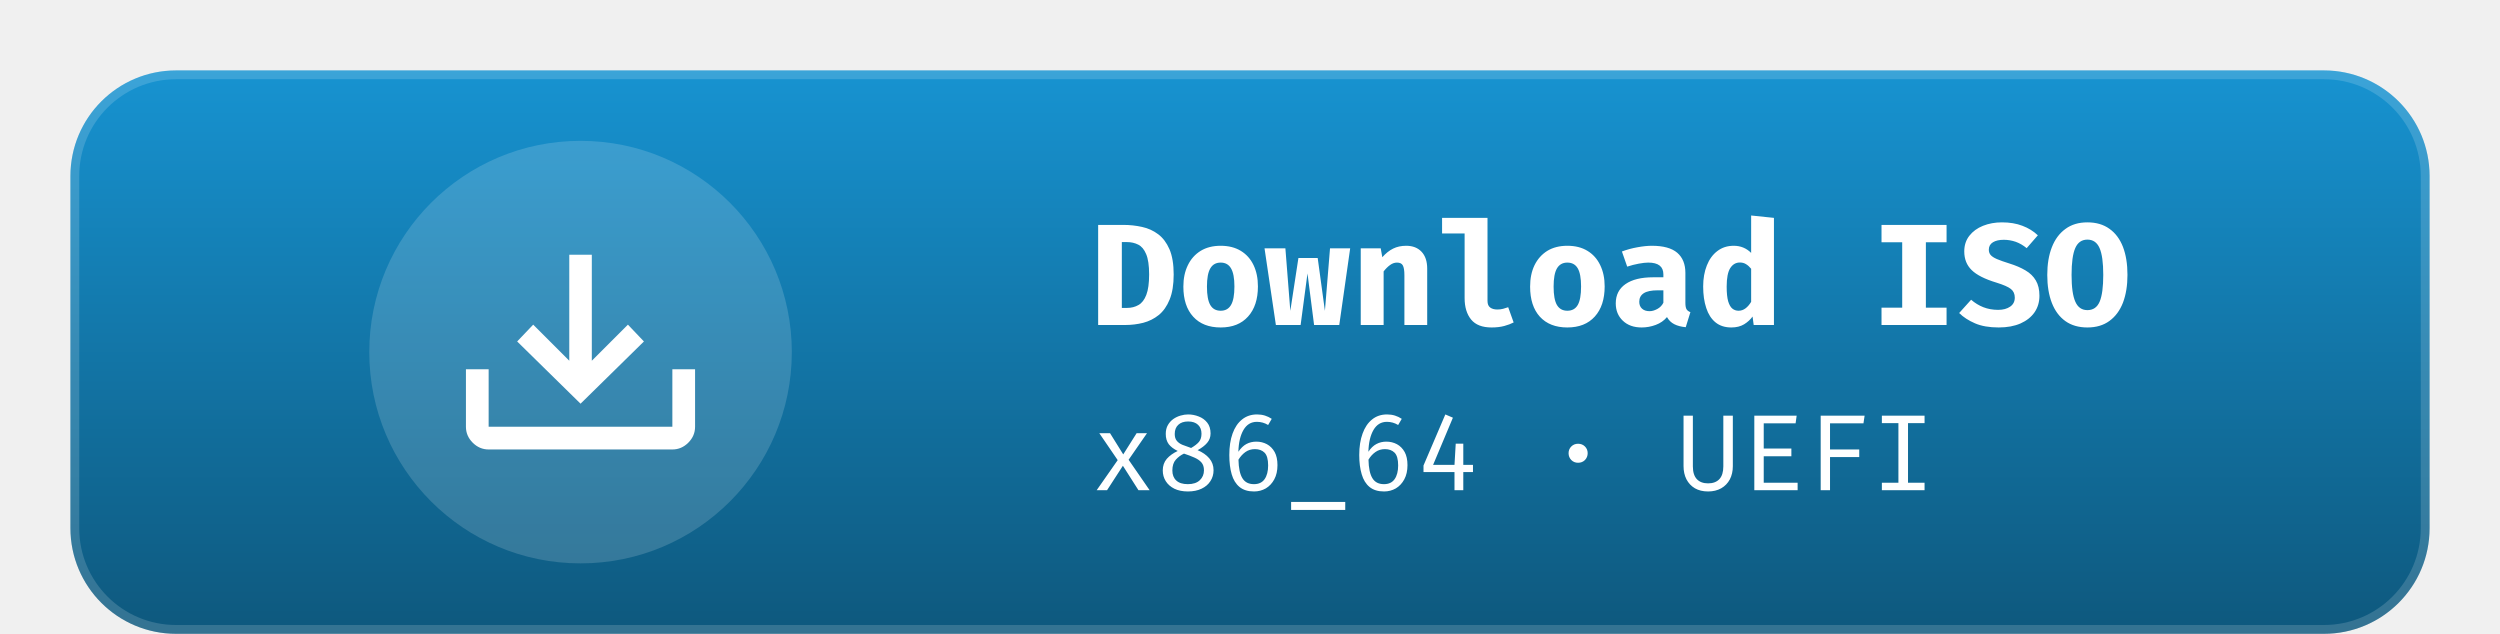
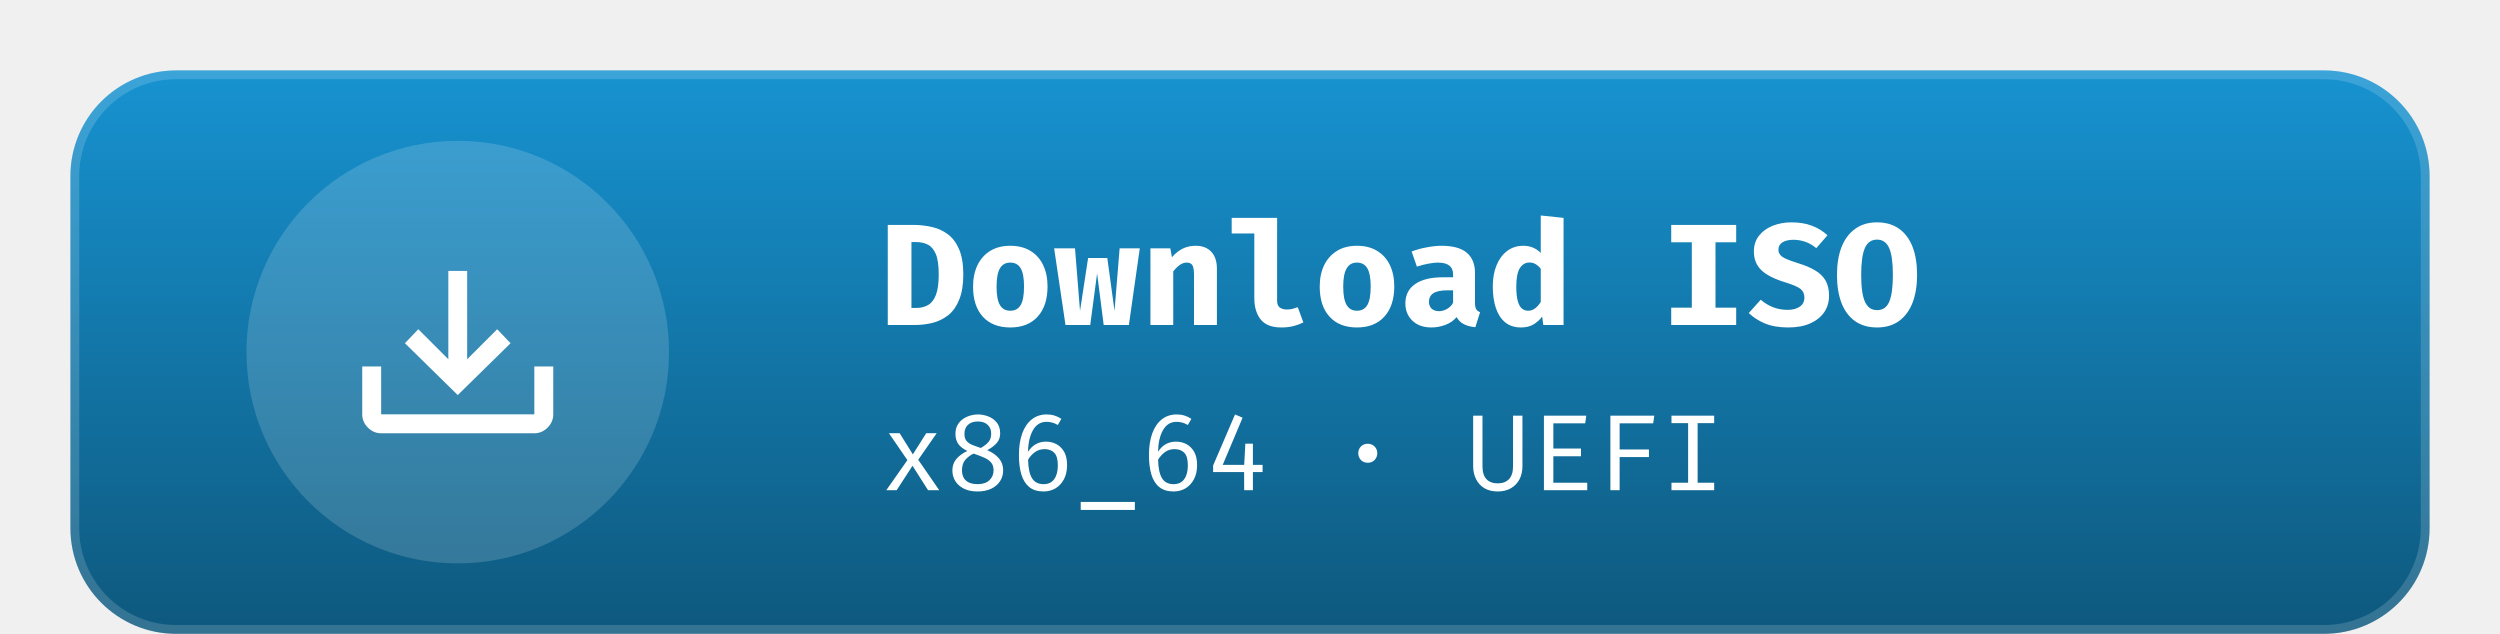
<svg xmlns="http://www.w3.org/2000/svg" width="284" height="72" viewBox="0 0 284 72">
  <g transform="translate(8 8)">
    <defs>
      <linearGradient id="fill" x1="0" y1="0" x2="0" y2="1">
        <stop offset="0" stop-color="#1793d1" />
        <stop offset="1" stop-color="#0e587d" />
      </linearGradient>
    </defs>
    <rect width="268" height="64" rx="12" fill="url(#fill)" />
    <rect x=".5" y=".5" width="267" height="63" rx="11.5" fill="none" stroke="#fff" stroke-opacity=".16" />
-     <circle cx="57.95" cy="32" r="24" fill="#fff" fill-opacity=".16" />
-     <path fill="#fff" d="M44.93 33.95H47.51V40.48H68.38V33.95H70.96V40.48Q70.96 41.52 70.19 42.29Q69.42 43.06 68.38 43.06H47.51Q46.47 43.06 45.7 42.29Q44.93 41.52 44.93 40.48ZM57.95 37.86 65.15 30.79 63.33 28.88 59.23 32.98V20.94H56.67V32.98L52.57 28.88L50.75 30.79Z" />
-     <path fill="#fff" d="M125.33 23.18Q125.33 24.91 124.87 26.03Q124.41 27.16 123.63 27.79Q122.86 28.41 121.87 28.67Q120.88 28.92 119.82 28.92H116.75V17.55H119.62Q120.71 17.55 121.74 17.78Q122.76 18 123.57 18.61Q124.37 19.21 124.85 20.31Q125.33 21.42 125.33 23.18ZM122.54 23.18Q122.54 21.65 122.2 20.86Q121.87 20.07 121.3 19.79Q120.73 19.5 120.02 19.5H119.44V26.98H120.02Q120.76 26.98 121.33 26.65Q121.9 26.33 122.22 25.5Q122.54 24.67 122.54 23.18ZM130.67 19.92Q132.01 19.92 132.96 20.5Q133.9 21.07 134.4 22.11Q134.9 23.15 134.9 24.54Q134.9 26.72 133.78 27.96Q132.67 29.2 130.67 29.2Q128.66 29.2 127.55 27.98Q126.43 26.76 126.43 24.56Q126.43 23.17 126.94 22.13Q127.44 21.09 128.39 20.5Q129.34 19.92 130.67 19.92ZM130.67 21.83Q129.87 21.83 129.49 22.49Q129.11 23.14 129.11 24.56Q129.11 26 129.49 26.65Q129.87 27.3 130.67 27.3Q131.46 27.3 131.84 26.65Q132.23 26 132.23 24.54Q132.23 23.13 131.84 22.48Q131.46 21.83 130.67 21.83ZM144.14 28.92H141.28L140.53 23.06L139.75 28.92H136.94L135.65 20.21H138.02L138.58 27.31L139.5 21.31H141.69L142.51 27.31L143.09 20.21H145.38ZM146.58 28.92V20.21H148.85L149.03 21.22Q149.61 20.56 150.26 20.24Q150.91 19.92 151.74 19.92Q152.85 19.92 153.49 20.6Q154.13 21.28 154.13 22.52V28.92H151.54V23.27Q151.54 22.47 151.36 22.15Q151.19 21.83 150.7 21.83Q150.29 21.83 149.92 22.1Q149.55 22.36 149.18 22.83V28.92ZM160.98 16.75V26.18Q160.98 26.71 161.28 26.93Q161.58 27.16 162.1 27.16Q162.44 27.16 162.75 27.08Q163.06 27 163.33 26.9L163.95 28.63Q163.51 28.86 162.89 29.03Q162.26 29.2 161.44 29.2Q159.86 29.2 159.12 28.3Q158.38 27.39 158.38 25.86V18.52H155.82V16.75ZM170.05 19.92Q171.4 19.92 172.34 20.5Q173.28 21.07 173.78 22.11Q174.29 23.15 174.29 24.54Q174.29 26.72 173.17 27.96Q172.05 29.2 170.05 29.2Q168.05 29.2 166.93 27.98Q165.82 26.76 165.82 24.56Q165.82 23.17 166.32 22.13Q166.83 21.09 167.77 20.5Q168.72 19.92 170.05 19.92ZM170.05 21.83Q169.26 21.83 168.87 22.49Q168.49 23.14 168.49 24.56Q168.49 26 168.87 26.65Q169.26 27.3 170.05 27.3Q170.85 27.3 171.23 26.65Q171.61 26 171.61 24.54Q171.61 23.13 171.23 22.48Q170.85 21.83 170.05 21.83ZM183.46 26.41Q183.46 26.9 183.59 27.13Q183.73 27.35 184.03 27.46L183.5 29.17Q182.73 29.1 182.2 28.83Q181.67 28.56 181.37 28.02Q180.87 28.62 180.09 28.91Q179.31 29.2 178.49 29.2Q177.15 29.2 176.35 28.43Q175.55 27.67 175.55 26.46Q175.55 25.04 176.66 24.27Q177.77 23.5 179.79 23.5H180.96V23.17Q180.96 21.83 179.24 21.83Q178.82 21.83 178.17 21.95Q177.51 22.07 176.85 22.29L176.25 20.57Q177.1 20.25 178.01 20.09Q178.93 19.92 179.65 19.92Q181.6 19.92 182.53 20.71Q183.46 21.51 183.46 23ZM179.39 27.35Q179.81 27.35 180.27 27.1Q180.73 26.85 180.96 26.39V24.98H180.32Q179.24 24.98 178.73 25.31Q178.22 25.64 178.22 26.28Q178.22 26.78 178.53 27.06Q178.84 27.35 179.39 27.35ZM190.93 16.48 193.52 16.75V28.92H191.22L191.09 27.96Q190.73 28.47 190.13 28.84Q189.53 29.2 188.68 29.2Q187.59 29.2 186.88 28.62Q186.17 28.04 185.83 26.99Q185.48 25.94 185.48 24.54Q185.48 23.2 185.9 22.15Q186.31 21.11 187.09 20.52Q187.87 19.92 188.95 19.92Q190.12 19.92 190.93 20.73ZM189.65 21.82Q188.97 21.82 188.56 22.45Q188.15 23.09 188.15 24.56Q188.15 25.63 188.32 26.23Q188.5 26.82 188.8 27.06Q189.1 27.3 189.5 27.3Q189.93 27.3 190.29 27.03Q190.65 26.76 190.93 26.29V22.53Q190.65 22.19 190.35 22.01Q190.05 21.82 189.65 21.82ZM213.13 17.55V19.52H210.78V26.95H213.13V28.92H205.74V26.95H208.09V19.52H205.74V17.55ZM223.68 25.6Q223.68 26.66 223.13 27.47Q222.57 28.28 221.54 28.74Q220.5 29.2 219.05 29.2Q217.44 29.2 216.36 28.73Q215.27 28.26 214.56 27.56L215.92 26.05Q216.55 26.6 217.31 26.9Q218.08 27.2 218.99 27.2Q219.83 27.2 220.36 26.83Q220.88 26.47 220.88 25.81Q220.88 25.18 220.44 24.83Q220 24.48 218.81 24.11Q216.82 23.51 215.98 22.68Q215.14 21.86 215.14 20.56Q215.14 19.52 215.72 18.78Q216.3 18.04 217.27 17.65Q218.25 17.26 219.42 17.26Q220.74 17.26 221.75 17.65Q222.76 18.03 223.5 18.73L222.23 20.19Q221.65 19.71 220.99 19.47Q220.32 19.24 219.63 19.24Q218.86 19.24 218.4 19.52Q217.93 19.81 217.93 20.36Q217.93 20.72 218.13 20.96Q218.34 21.21 218.85 21.43Q219.36 21.65 220.26 21.93Q221.33 22.26 222.1 22.72Q222.87 23.17 223.27 23.86Q223.68 24.55 223.68 25.6ZM233.68 23.23Q233.68 25.03 233.17 26.38Q232.65 27.72 231.63 28.46Q230.62 29.2 229.13 29.2Q227.64 29.2 226.63 28.48Q225.61 27.75 225.09 26.41Q224.57 25.07 224.57 23.23Q224.57 21.42 225.09 20.09Q225.61 18.75 226.63 18.01Q227.64 17.26 229.13 17.26Q230.62 17.26 231.63 17.99Q232.65 18.71 233.17 20.05Q233.68 21.38 233.68 23.23ZM230.93 23.23Q230.93 21.13 230.51 20.18Q230.09 19.22 229.13 19.22Q228.17 19.22 227.75 20.18Q227.33 21.14 227.33 23.23Q227.33 25.33 227.76 26.28Q228.18 27.23 229.13 27.23Q230.11 27.23 230.52 26.27Q230.93 25.3 230.93 23.23Z" />
-     <path fill="#fff" d="M117.76 47.69H116.58L118.97 44.27L116.88 41.21H118.1L119.6 43.62L121.12 41.21H122.3L120.21 44.23L122.6 47.69H121.33L119.56 44.91ZM129.52 41.24Q129.52 41.86 129.13 42.31Q128.75 42.76 128.05 43.14Q128.88 43.49 129.37 44.06Q129.86 44.64 129.86 45.42Q129.86 46.11 129.5 46.66Q129.15 47.21 128.49 47.52Q127.84 47.83 126.95 47.83Q126.05 47.83 125.41 47.52Q124.77 47.2 124.43 46.66Q124.09 46.12 124.09 45.44Q124.09 44.66 124.55 44.12Q125.02 43.59 125.79 43.23Q125.12 42.91 124.77 42.46Q124.43 42 124.43 41.29Q124.43 40.71 124.67 40.29Q124.91 39.87 125.29 39.6Q125.66 39.34 126.11 39.21Q126.56 39.08 126.97 39.08Q127.59 39.08 128.17 39.31Q128.76 39.53 129.14 40.01Q129.52 40.49 129.52 41.24ZM125.45 41.3Q125.45 41.79 125.68 42.07Q125.9 42.35 126.32 42.53Q126.74 42.7 127.31 42.89Q127.9 42.55 128.2 42.2Q128.49 41.85 128.49 41.27Q128.49 40.63 128.1 40.26Q127.7 39.88 126.97 39.88Q126.25 39.88 125.85 40.26Q125.45 40.63 125.45 41.3ZM128.77 45.43Q128.77 44.86 128.48 44.53Q128.19 44.2 127.68 43.98Q127.17 43.75 126.5 43.53Q125.98 43.77 125.58 44.21Q125.18 44.65 125.18 45.45Q125.18 46.17 125.62 46.58Q126.06 47 126.94 47Q127.83 47 128.3 46.55Q128.77 46.1 128.77 45.43ZM134.8 39.08Q135.28 39.08 135.7 39.21Q136.11 39.34 136.47 39.58L136.06 40.28Q135.47 39.92 134.78 39.92Q133.8 39.92 133.26 40.84Q132.72 41.77 132.68 43.32Q133.09 42.71 133.59 42.44Q134.1 42.17 134.72 42.17Q135.37 42.17 135.92 42.46Q136.47 42.76 136.8 43.35Q137.12 43.94 137.12 44.84Q137.12 45.78 136.76 46.45Q136.4 47.12 135.8 47.48Q135.19 47.83 134.46 47.83Q133.43 47.83 132.81 47.32Q132.19 46.81 131.92 45.88Q131.65 44.95 131.65 43.69Q131.65 42.28 132.02 41.25Q132.39 40.22 133.1 39.65Q133.81 39.08 134.8 39.08ZM134.56 43.02Q133.95 43.02 133.48 43.35Q133.01 43.69 132.69 44.22Q132.72 45.66 133.14 46.33Q133.55 47 134.45 47Q135.26 47 135.66 46.43Q136.06 45.86 136.06 44.87Q136.06 43.83 135.65 43.42Q135.24 43.02 134.56 43.02ZM138.67 49.93V49.02H144.82V49.93ZM149.57 39.08Q150.05 39.08 150.47 39.21Q150.88 39.34 151.24 39.58L150.83 40.28Q150.24 39.92 149.55 39.92Q148.57 39.92 148.03 40.84Q147.49 41.77 147.45 43.32Q147.85 42.71 148.36 42.44Q148.87 42.17 149.49 42.17Q150.14 42.17 150.69 42.46Q151.24 42.76 151.57 43.35Q151.89 43.94 151.89 44.84Q151.89 45.78 151.53 46.45Q151.17 47.12 150.57 47.48Q149.96 47.83 149.23 47.83Q148.2 47.83 147.58 47.32Q146.96 46.81 146.69 45.88Q146.41 44.95 146.41 43.69Q146.41 42.28 146.79 41.25Q147.16 40.22 147.87 39.65Q148.57 39.08 149.57 39.08ZM149.33 43.02Q148.72 43.02 148.25 43.35Q147.77 43.69 147.46 44.22Q147.49 45.66 147.91 46.33Q148.32 47 149.22 47Q150.03 47 150.43 46.43Q150.83 45.86 150.83 44.87Q150.83 43.83 150.42 43.42Q150.01 43.02 149.33 43.02ZM158.23 42.4V44.81H159.33V45.63H158.23V47.69H157.23L157.23 45.63H153.71V44.88L156.19 39.08L157.05 39.45L154.8 44.81H157.23L157.37 42.4ZM170.19 43.48Q170.19 43.03 170.5 42.72Q170.81 42.41 171.27 42.41Q171.74 42.41 172.05 42.72Q172.36 43.03 172.36 43.48Q172.36 43.94 172.05 44.26Q171.74 44.57 171.27 44.57Q170.81 44.57 170.5 44.26Q170.19 43.94 170.19 43.48ZM188.85 39.22V44.95Q188.85 45.8 188.51 46.46Q188.16 47.11 187.53 47.47Q186.89 47.83 186.04 47.83Q185.17 47.83 184.54 47.47Q183.92 47.1 183.58 46.45Q183.25 45.8 183.25 44.95V39.22H184.31V44.98Q184.31 45.95 184.76 46.43Q185.21 46.91 186.04 46.91Q186.87 46.91 187.32 46.43Q187.77 45.95 187.77 44.98V39.22ZM192.36 40.09V42.95H195.5V43.83H192.36V46.84H196.21V47.69H191.29V39.22H196.1L195.98 40.09ZM199.89 40.09V43.06H203.21V43.92H199.89V47.69H198.83V39.22H203.82L203.69 40.09ZM210.63 39.22V40.07H208.75V46.84H210.63V47.69H205.78V46.84H207.66V40.07H205.78V39.22Z" />
+     <circle cx="44" cy="32" r="24" fill="#fff" fill-opacity=".16" />
+     <path fill="#fff" d="M33.15 33.63H35.3V39.07H52.7V33.63H54.85V39.07Q54.85 39.94 54.2 40.58Q53.56 41.22 52.7 41.22H35.3Q34.44 41.22 33.8 40.58Q33.15 39.94 33.15 39.07ZM44 36.88 50 30.99 48.48 29.4 45.07 32.81V22.78H42.93V32.81L39.52 29.4L38 30.99Z" />
+     <path fill="#fff" d="M101.43 23.18Q101.43 24.91 100.97 26.03Q100.52 27.16 99.74 27.79Q98.96 28.41 97.97 28.67Q96.98 28.92 95.92 28.92H92.85V17.55H95.73Q96.82 17.55 97.84 17.78Q98.86 18 99.67 18.61Q100.48 19.21 100.95 20.31Q101.43 21.42 101.43 23.18ZM98.64 23.18Q98.64 21.65 98.31 20.86Q97.97 20.07 97.4 19.79Q96.83 19.5 96.12 19.5H95.54V26.98H96.12Q96.87 26.98 97.43 26.65Q98 26.33 98.32 25.5Q98.64 24.67 98.64 23.18ZM106.77 19.92Q108.11 19.92 109.06 20.5Q110 21.07 110.5 22.11Q111 23.15 111 24.54Q111 26.72 109.89 27.96Q108.77 29.2 106.77 29.2Q104.77 29.2 103.65 27.98Q102.54 26.76 102.54 24.56Q102.54 23.17 103.04 22.13Q103.54 21.09 104.49 20.5Q105.44 19.92 106.77 19.92ZM106.77 21.83Q105.97 21.83 105.59 22.49Q105.21 23.14 105.21 24.56Q105.21 26 105.59 26.65Q105.97 27.3 106.77 27.3Q107.57 27.3 107.95 26.65Q108.33 26 108.33 24.54Q108.33 23.13 107.95 22.48Q107.57 21.83 106.77 21.83ZM120.24 28.92H117.38L116.63 23.06L115.85 28.92H113.04L111.75 20.21H114.12L114.69 27.31L115.61 21.31H117.79L118.61 27.31L119.19 20.21H121.48ZM122.69 28.92V20.21H124.95L125.13 21.22Q125.71 20.56 126.36 20.24Q127.01 19.92 127.84 19.92Q128.96 19.92 129.6 20.6Q130.24 21.28 130.24 22.52V28.92H127.64V23.27Q127.64 22.47 127.47 22.15Q127.29 21.83 126.81 21.83Q126.4 21.83 126.02 22.1Q125.65 22.36 125.28 22.83V28.92ZM137.08 16.75V26.18Q137.08 26.71 137.38 26.93Q137.68 27.16 138.2 27.16Q138.54 27.16 138.85 27.08Q139.16 27 139.43 26.9L140.06 28.63Q139.61 28.86 138.99 29.03Q138.37 29.2 137.54 29.2Q135.96 29.2 135.22 28.3Q134.49 27.39 134.49 25.86V18.52H131.92V16.75ZM146.15 19.92Q147.5 19.92 148.44 20.5Q149.39 21.07 149.89 22.11Q150.39 23.15 150.39 24.54Q150.39 26.72 149.27 27.96Q148.16 29.2 146.15 29.2Q144.15 29.2 143.04 27.98Q141.92 26.76 141.92 24.56Q141.92 23.17 142.42 22.13Q142.93 21.09 143.88 20.5Q144.82 19.92 146.15 19.92ZM146.15 21.83Q145.36 21.83 144.98 22.49Q144.59 23.14 144.59 24.56Q144.59 26 144.98 26.65Q145.36 27.3 146.15 27.3Q146.95 27.3 147.33 26.65Q147.71 26 147.71 24.54Q147.71 23.13 147.33 22.48Q146.95 21.83 146.15 21.83ZM159.56 26.41Q159.56 26.9 159.7 27.13Q159.83 27.35 160.14 27.46L159.6 29.17Q158.83 29.1 158.3 28.83Q157.77 28.56 157.47 28.02Q156.97 28.62 156.19 28.91Q155.41 29.2 154.6 29.2Q153.25 29.2 152.45 28.43Q151.65 27.67 151.65 26.46Q151.65 25.04 152.76 24.27Q153.87 23.5 155.89 23.5H157.07V23.17Q157.07 21.83 155.34 21.83Q154.93 21.83 154.27 21.95Q153.61 22.07 152.96 22.29L152.36 20.57Q153.2 20.25 154.12 20.09Q155.03 19.92 155.75 19.92Q157.7 19.92 158.63 20.71Q159.56 21.51 159.56 23ZM155.49 27.35Q155.91 27.35 156.37 27.1Q156.83 26.85 157.07 26.39V24.98H156.43Q155.34 24.98 154.83 25.31Q154.33 25.64 154.33 26.28Q154.33 26.78 154.63 27.06Q154.94 27.35 155.49 27.35ZM167.03 16.48 169.62 16.75V28.92H167.32L167.19 27.96Q166.83 28.47 166.23 28.84Q165.63 29.2 164.78 29.2Q163.7 29.2 162.99 28.62Q162.28 28.04 161.93 26.99Q161.58 25.94 161.58 24.54Q161.58 23.2 162 22.15Q162.42 21.11 163.2 20.52Q163.98 19.92 165.05 19.92Q166.22 19.92 167.03 20.73ZM165.75 21.82Q165.07 21.82 164.66 22.45Q164.25 23.09 164.25 24.56Q164.25 25.63 164.43 26.23Q164.6 26.82 164.9 27.06Q165.21 27.3 165.6 27.3Q166.03 27.3 166.39 27.03Q166.75 26.76 167.03 26.29V22.53Q166.76 22.19 166.45 22.01Q166.15 21.82 165.75 21.82ZM189.23 17.55V19.52H186.88V26.95H189.23V28.92H181.85V26.95H184.19V19.52H181.85V17.55ZM199.78 25.6Q199.78 26.66 199.23 27.47Q198.67 28.28 197.64 28.74Q196.61 29.2 195.15 29.2Q193.55 29.2 192.46 28.73Q191.37 28.26 190.66 27.56L192.02 26.05Q192.65 26.6 193.42 26.9Q194.18 27.2 195.09 27.2Q195.93 27.2 196.46 26.83Q196.98 26.47 196.98 25.81Q196.98 25.18 196.55 24.83Q196.11 24.48 194.92 24.11Q192.92 23.51 192.08 22.68Q191.24 21.86 191.24 20.56Q191.24 19.52 191.82 18.78Q192.4 18.04 193.37 17.65Q194.35 17.26 195.52 17.26Q196.85 17.26 197.85 17.65Q198.86 18.03 199.6 18.73L198.33 20.19Q197.76 19.71 197.09 19.47Q196.43 19.24 195.74 19.24Q194.97 19.24 194.5 19.52Q194.03 19.81 194.03 20.36Q194.03 20.72 194.24 20.96Q194.44 21.21 194.95 21.43Q195.46 21.65 196.36 21.93Q197.44 22.26 198.2 22.72Q198.97 23.17 199.38 23.86Q199.78 24.55 199.78 25.6ZM209.78 23.23Q209.78 25.03 209.27 26.38Q208.75 27.72 207.74 28.46Q206.72 29.2 205.23 29.2Q203.75 29.2 202.73 28.48Q201.71 27.75 201.19 26.41Q200.68 25.07 200.68 23.23Q200.68 21.42 201.19 20.09Q201.71 18.75 202.73 18.01Q203.75 17.26 205.23 17.26Q206.72 17.26 207.74 17.99Q208.75 18.71 209.27 20.05Q209.78 21.38 209.78 23.23ZM207.03 23.23Q207.03 21.13 206.61 20.18Q206.19 19.22 205.23 19.22Q204.27 19.22 203.85 20.18Q203.43 21.14 203.43 23.23Q203.43 25.33 203.86 26.28Q204.29 27.23 205.23 27.23Q206.22 27.23 206.62 26.27Q207.03 25.3 207.03 23.23Z" />
+     <path fill="#fff" d="M93.86 47.69H92.68L95.08 44.27L92.98 41.21H94.2L95.7 43.62L97.22 41.21H98.41L96.31 44.23L98.7 47.69H97.43L95.66 44.91ZM105.62 41.24Q105.62 41.86 105.24 42.31Q104.86 42.76 104.15 43.14Q104.98 43.49 105.47 44.06Q105.96 44.64 105.96 45.42Q105.96 46.11 105.61 46.66Q105.25 47.21 104.6 47.52Q103.94 47.83 103.05 47.83Q102.15 47.83 101.51 47.52Q100.87 47.2 100.53 46.66Q100.19 46.12 100.19 45.44Q100.19 44.66 100.66 44.12Q101.12 43.59 101.89 43.23Q101.22 42.91 100.88 42.46Q100.54 42 100.54 41.29Q100.54 40.71 100.77 40.29Q101.01 39.87 101.39 39.6Q101.77 39.34 102.21 39.21Q102.66 39.08 103.08 39.08Q103.69 39.08 104.28 39.31Q104.86 39.53 105.24 40.01Q105.62 40.49 105.62 41.24ZM101.56 41.3Q101.56 41.79 101.78 42.07Q102.01 42.35 102.42 42.53Q102.84 42.7 103.42 42.89Q104.01 42.55 104.3 42.2Q104.6 41.85 104.6 41.27Q104.6 40.63 104.2 40.26Q103.8 39.88 103.08 39.88Q102.36 39.88 101.96 40.26Q101.56 40.63 101.56 41.3ZM104.87 45.43Q104.87 44.86 104.58 44.53Q104.3 44.2 103.78 43.98Q103.27 43.75 102.6 43.53Q102.08 43.77 101.68 44.21Q101.28 44.65 101.28 45.45Q101.28 46.17 101.72 46.58Q102.17 47 103.05 47Q103.93 47 104.4 46.55Q104.87 46.1 104.87 45.43ZM110.9 39.08Q111.38 39.08 111.8 39.21Q112.22 39.34 112.57 39.58L112.17 40.28Q111.58 39.92 110.88 39.92Q109.9 39.92 109.36 40.84Q108.82 41.77 108.78 43.32Q109.19 42.71 109.7 42.44Q110.2 42.17 110.82 42.17Q111.48 42.17 112.02 42.46Q112.57 42.76 112.9 43.35Q113.22 43.94 113.22 44.84Q113.22 45.78 112.86 46.45Q112.5 47.12 111.9 47.48Q111.29 47.83 110.56 47.83Q109.53 47.83 108.91 47.32Q108.3 46.81 108.02 45.88Q107.75 44.95 107.75 43.69Q107.75 42.28 108.12 41.25Q108.49 40.22 109.2 39.65Q109.91 39.08 110.9 39.08ZM110.66 43.02Q110.06 43.02 109.58 43.35Q109.11 43.69 108.79 44.22Q108.82 45.66 109.24 46.33Q109.66 47 110.55 47Q111.36 47 111.76 46.43Q112.17 45.86 112.17 44.87Q112.17 43.83 111.75 43.42Q111.34 43.02 110.66 43.02ZM114.77 49.93V49.02H120.92V49.93ZM125.67 39.08Q126.15 39.08 126.57 39.21Q126.98 39.34 127.34 39.58L126.94 40.28Q126.34 39.92 125.65 39.92Q124.67 39.92 124.13 40.84Q123.59 41.77 123.55 43.32Q123.96 42.71 124.46 42.44Q124.97 42.17 125.59 42.17Q126.25 42.17 126.79 42.46Q127.34 42.76 127.67 43.35Q127.99 43.94 127.99 44.84Q127.99 45.78 127.63 46.45Q127.27 47.12 126.67 47.48Q126.06 47.83 125.33 47.83Q124.3 47.83 123.68 47.32Q123.06 46.81 122.79 45.88Q122.52 44.95 122.52 43.69Q122.52 42.28 122.89 41.25Q123.26 40.22 123.97 39.65Q124.68 39.08 125.67 39.08ZM125.43 43.02Q124.82 43.02 124.35 43.35Q123.88 43.69 123.56 44.22Q123.59 45.66 124.01 46.33Q124.42 47 125.32 47Q126.13 47 126.53 46.43Q126.94 45.86 126.94 44.87Q126.94 43.83 126.52 43.42Q126.11 43.02 125.43 43.02ZM134.33 42.4V44.81H135.43V45.63H134.33V47.69H133.34L133.33 45.63H129.81V44.88L132.3 39.08L133.16 39.45L130.9 44.81H133.34L133.47 42.4ZM146.3 43.48Q146.3 43.03 146.6 42.72Q146.91 42.41 147.37 42.41Q147.84 42.41 148.15 42.72Q148.46 43.03 148.46 43.48Q148.46 43.94 148.15 44.26Q147.84 44.57 147.37 44.57Q146.91 44.57 146.6 44.26Q146.3 43.94 146.3 43.48ZM164.95 39.22V44.95Q164.95 45.8 164.61 46.46Q164.26 47.11 163.63 47.47Q163 47.83 162.14 47.83Q161.27 47.83 160.64 47.47Q160.02 47.1 159.69 46.45Q159.35 45.8 159.35 44.95V39.22H160.41V44.98Q160.41 45.95 160.86 46.43Q161.32 46.91 162.14 46.91Q162.97 46.91 163.42 46.43Q163.88 45.95 163.88 44.98V39.22ZM168.46 40.09V42.95H171.6V43.83H168.46V46.84H172.31V47.69H167.39V39.22H172.2L172.08 40.09ZM175.99 40.09V43.06H179.32V43.92H175.99V47.69H174.94V39.22H179.93L179.8 40.09ZM186.73 39.22V40.07H184.85V46.84H186.73V47.69H181.88V46.84H183.77V40.07H181.88V39.22Z" />
  </g>
</svg>
